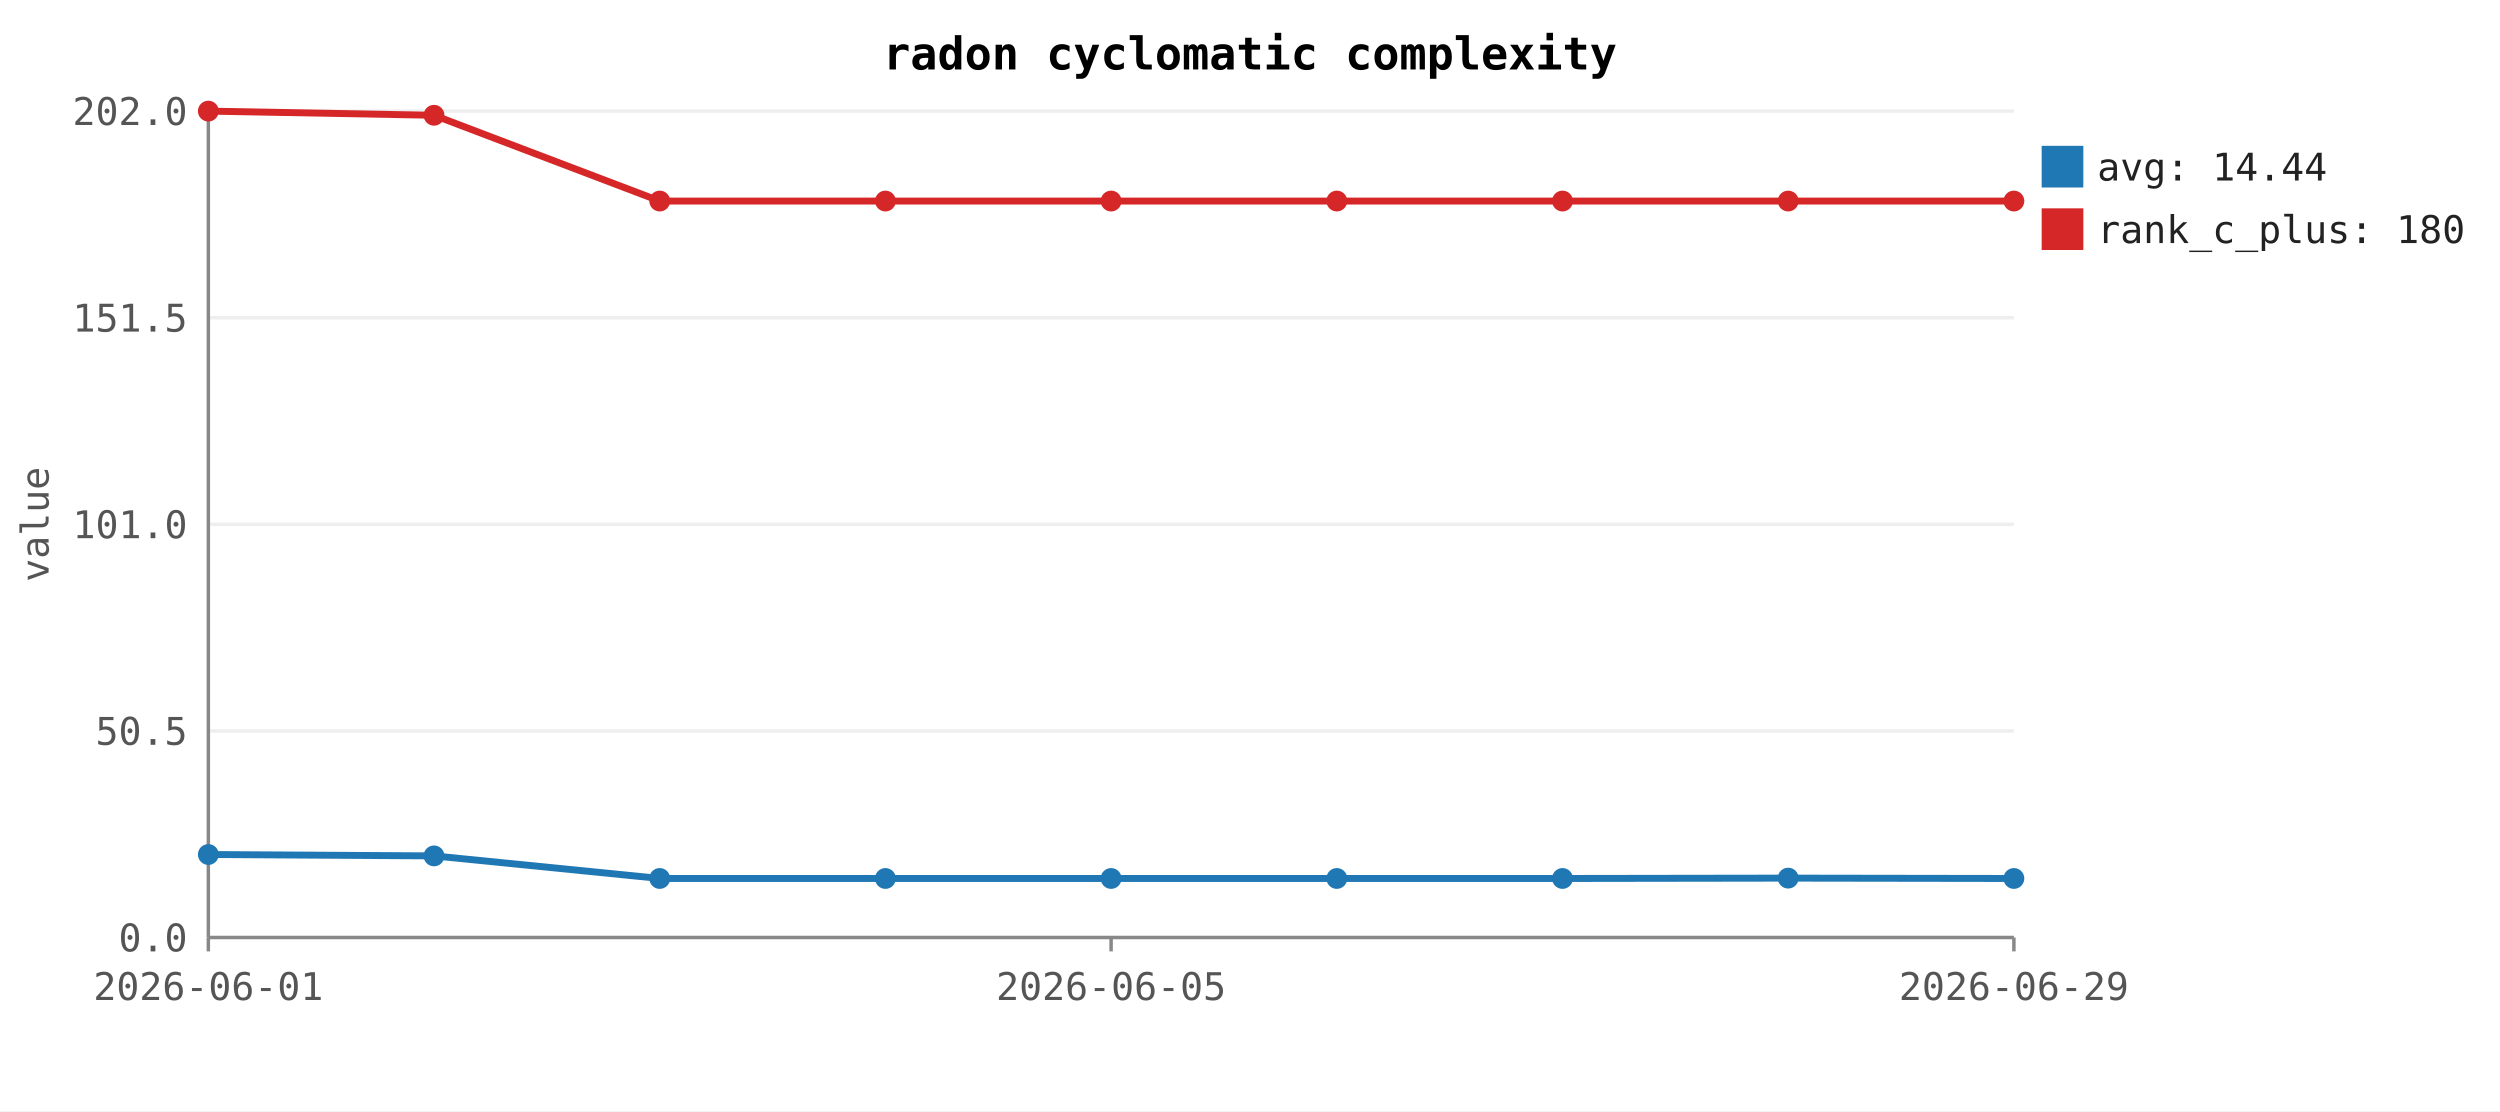
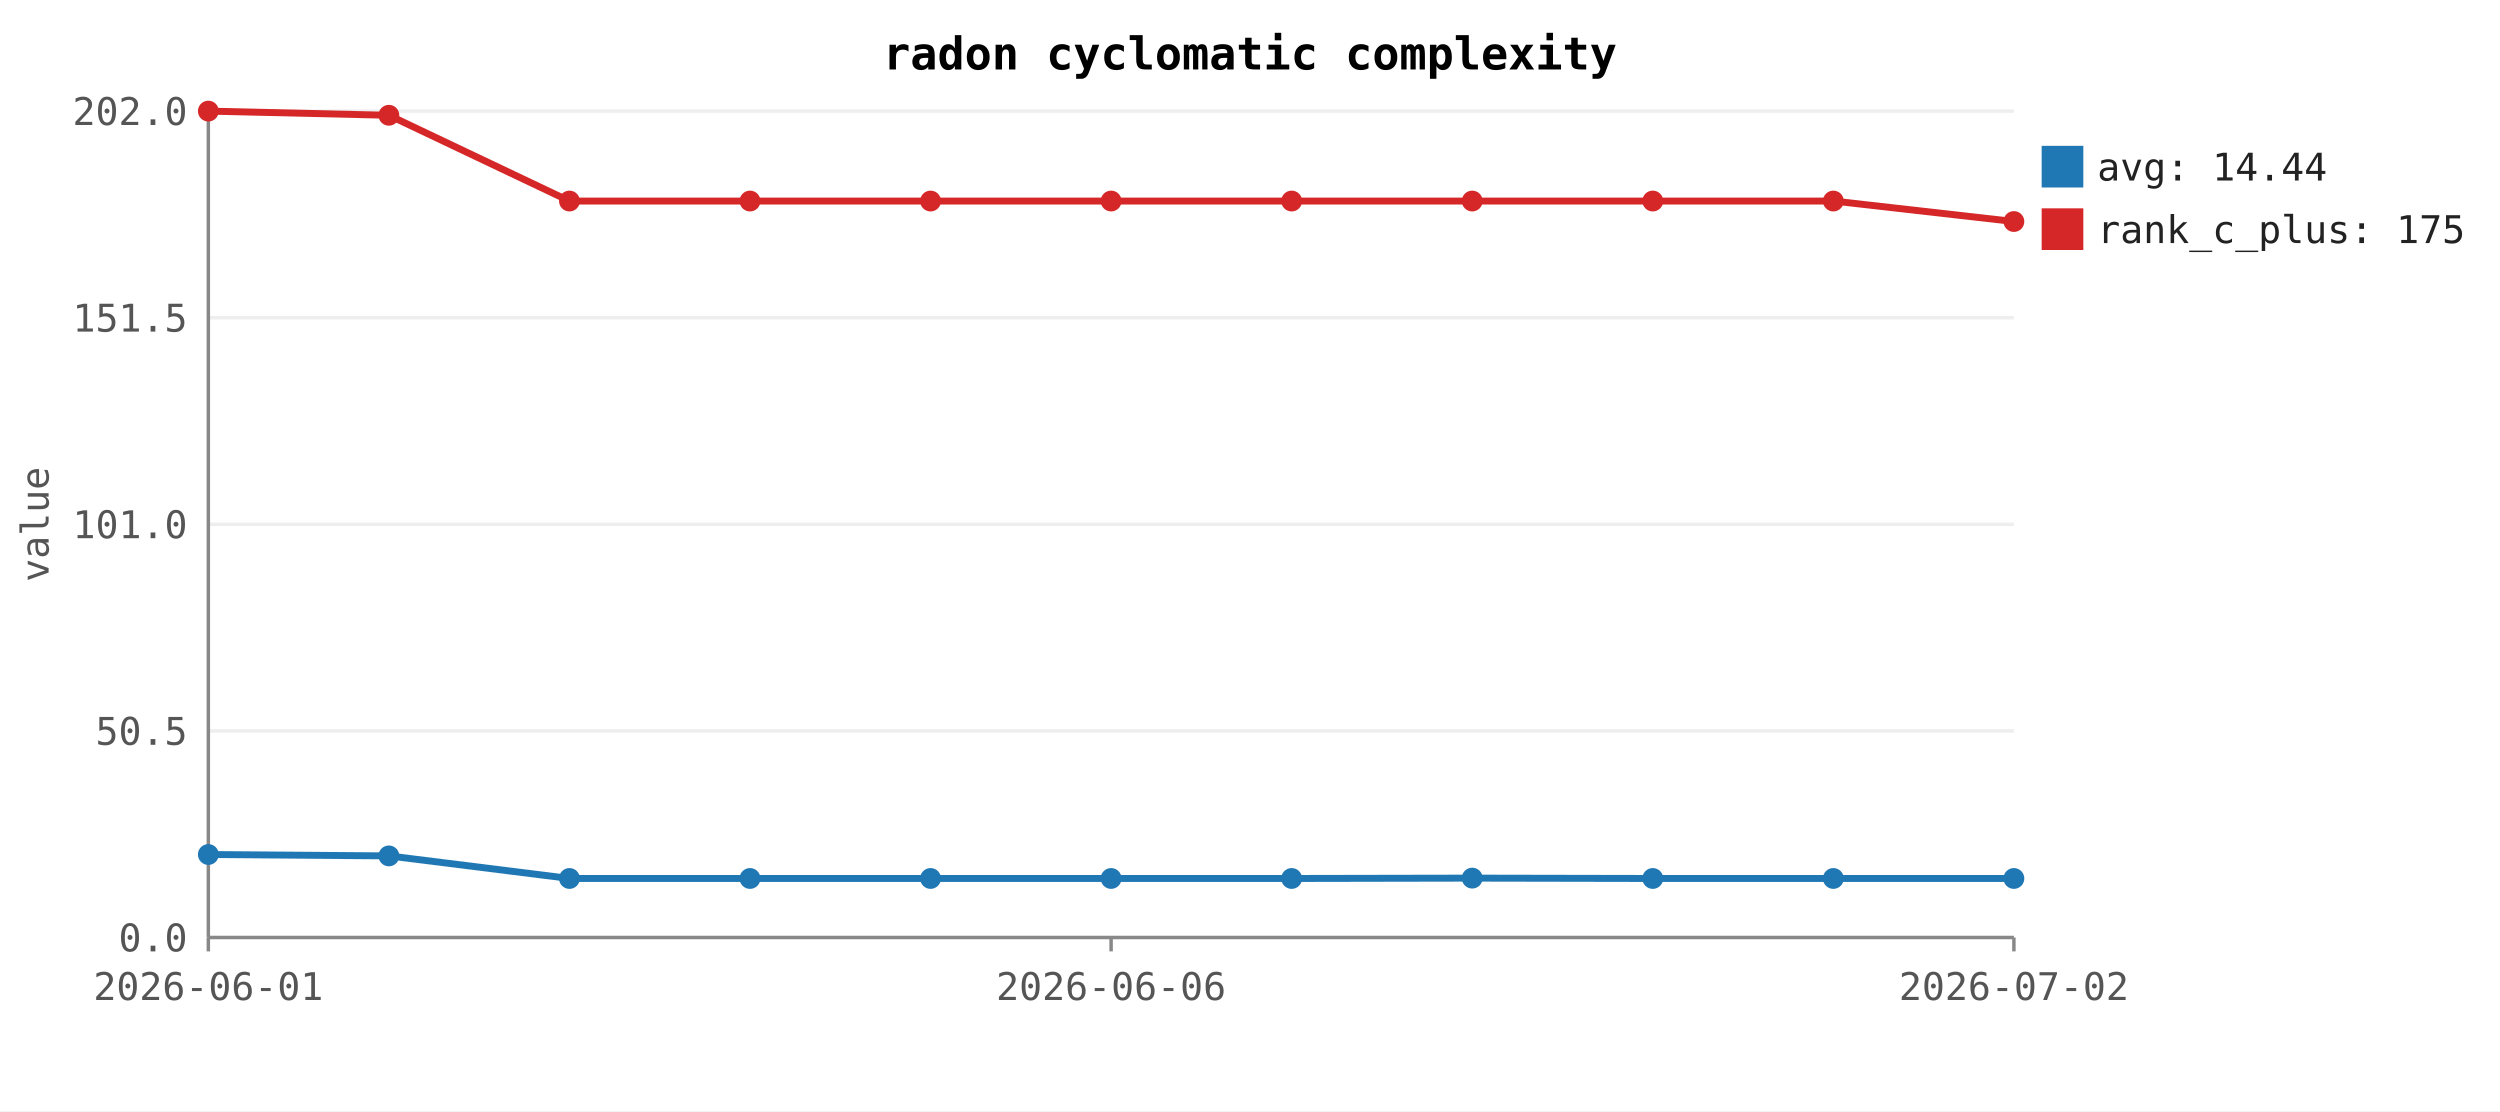
<svg xmlns="http://www.w3.org/2000/svg" viewBox="0 0 720 320" font-family="monospace" font-size="11">
  <rect width="100%" height="100%" fill="white" />
  <text x="360" y="20" text-anchor="middle" font-weight="bold" font-size="13">radon cyclomatic complexity</text>
  <line x1="60" y1="270.0" x2="580" y2="270.0" stroke="#eee" />
  <text x="54" y="274.0" text-anchor="end" fill="#555">0.0</text>
  <line x1="60" y1="210.5" x2="580" y2="210.5" stroke="#eee" />
  <text x="54" y="214.5" text-anchor="end" fill="#555">50.5</text>
  <line x1="60" y1="151.0" x2="580" y2="151.0" stroke="#eee" />
  <text x="54" y="155.0" text-anchor="end" fill="#555">101.0</text>
  <line x1="60" y1="91.5" x2="580" y2="91.5" stroke="#eee" />
  <text x="54" y="95.5" text-anchor="end" fill="#555">151.5</text>
  <line x1="60" y1="32.0" x2="580" y2="32.0" stroke="#eee" />
  <text x="54" y="36.0" text-anchor="end" fill="#555">202.0</text>
  <line x1="60" y1="32" x2="60" y2="270" stroke="#888" />
  <line x1="60" y1="270" x2="580" y2="270" stroke="#888" />
  <line x1="60.0" y1="270" x2="60.0" y2="274" stroke="#888" />
  <text x="60.0" y="288" text-anchor="middle" fill="#555">2026-06-01</text>
  <line x1="320.0" y1="270" x2="320.0" y2="274" stroke="#888" />
-   <text x="320.0" y="288" text-anchor="middle" fill="#555">2026-06-05</text>
+   <text x="320.0" y="288" text-anchor="middle" fill="#555">2026-06-06</text>
  <line x1="580.0" y1="270" x2="580.0" y2="274" stroke="#888" />
-   <text x="580.0" y="288" text-anchor="middle" fill="#555">2026-06-29</text>
+   <text x="580.0" y="288" text-anchor="middle" fill="#555">2026-07-02</text>
  <text x="14" y="151" text-anchor="middle" transform="rotate(-90 14 151)" fill="#555">value</text>
-   <path d="M60.0,246.1 L125.0,246.5 L190.0,253.0 L255.0,253.0 L320.0,253.0 L385.0,253.0 L450.0,253.0 L515.0,252.9 L580.0,253.0" fill="none" stroke="#1f77b4" stroke-width="2" />
+   <path d="M60.0,246.1 L112.0,246.5 L164.0,253.0 L216.0,253.0 L268.0,253.0 L320.0,253.0 L372.0,253.0 L424.0,252.9 L476.0,253.0 L528.0,253.0 L580.0,253.0" fill="none" stroke="#1f77b4" stroke-width="2" />
  <circle cx="60.0" cy="246.1" r="3" fill="#1f77b4" />
-   <circle cx="125.0" cy="246.5" r="3" fill="#1f77b4" />
-   <circle cx="190.0" cy="253.0" r="3" fill="#1f77b4" />
-   <circle cx="255.0" cy="253.0" r="3" fill="#1f77b4" />
+   <circle cx="112.0" cy="246.5" r="3" fill="#1f77b4" />
+   <circle cx="164.0" cy="253.0" r="3" fill="#1f77b4" />
+   <circle cx="216.0" cy="253.0" r="3" fill="#1f77b4" />
+   <circle cx="268.0" cy="253.0" r="3" fill="#1f77b4" />
  <circle cx="320.0" cy="253.0" r="3" fill="#1f77b4" />
-   <circle cx="385.0" cy="253.0" r="3" fill="#1f77b4" />
-   <circle cx="450.0" cy="253.0" r="3" fill="#1f77b4" />
-   <circle cx="515.0" cy="252.9" r="3" fill="#1f77b4" />
+   <circle cx="372.0" cy="253.0" r="3" fill="#1f77b4" />
+   <circle cx="424.0" cy="252.9" r="3" fill="#1f77b4" />
+   <circle cx="476.0" cy="253.0" r="3" fill="#1f77b4" />
+   <circle cx="528.0" cy="253.0" r="3" fill="#1f77b4" />
  <circle cx="580.0" cy="253.0" r="3" fill="#1f77b4" />
  <rect x="588" y="42" width="12" height="12" fill="#1f77b4" />
  <text x="604" y="52" fill="#222">avg: 14.44</text>
-   <path d="M60.0,32.0 L125.0,33.2 L190.0,57.9 L255.0,57.9 L320.0,57.9 L385.0,57.9 L450.0,57.9 L515.0,57.9 L580.0,57.9" fill="none" stroke="#d62728" stroke-width="2" />
+   <path d="M60.0,32.0 L112.0,33.2 L164.0,57.9 L216.0,57.9 L268.0,57.9 L320.0,57.9 L372.0,57.9 L424.0,57.9 L476.0,57.9 L528.0,57.9 L580.0,63.8" fill="none" stroke="#d62728" stroke-width="2" />
  <circle cx="60.0" cy="32.0" r="3" fill="#d62728" />
-   <circle cx="125.0" cy="33.2" r="3" fill="#d62728" />
-   <circle cx="190.0" cy="57.9" r="3" fill="#d62728" />
-   <circle cx="255.0" cy="57.9" r="3" fill="#d62728" />
+   <circle cx="112.0" cy="33.2" r="3" fill="#d62728" />
+   <circle cx="164.0" cy="57.9" r="3" fill="#d62728" />
+   <circle cx="216.0" cy="57.9" r="3" fill="#d62728" />
+   <circle cx="268.0" cy="57.9" r="3" fill="#d62728" />
  <circle cx="320.0" cy="57.9" r="3" fill="#d62728" />
-   <circle cx="385.0" cy="57.9" r="3" fill="#d62728" />
-   <circle cx="450.0" cy="57.9" r="3" fill="#d62728" />
-   <circle cx="515.0" cy="57.9" r="3" fill="#d62728" />
-   <circle cx="580.0" cy="57.9" r="3" fill="#d62728" />
+   <circle cx="372.0" cy="57.9" r="3" fill="#d62728" />
+   <circle cx="424.0" cy="57.9" r="3" fill="#d62728" />
+   <circle cx="476.0" cy="57.9" r="3" fill="#d62728" />
+   <circle cx="528.0" cy="57.9" r="3" fill="#d62728" />
+   <circle cx="580.0" cy="63.8" r="3" fill="#d62728" />
  <rect x="588" y="60" width="12" height="12" fill="#d62728" />
-   <text x="604" y="70" fill="#222">rank_c_plus: 180</text>
+   <text x="604" y="70" fill="#222">rank_c_plus: 175</text>
</svg>
